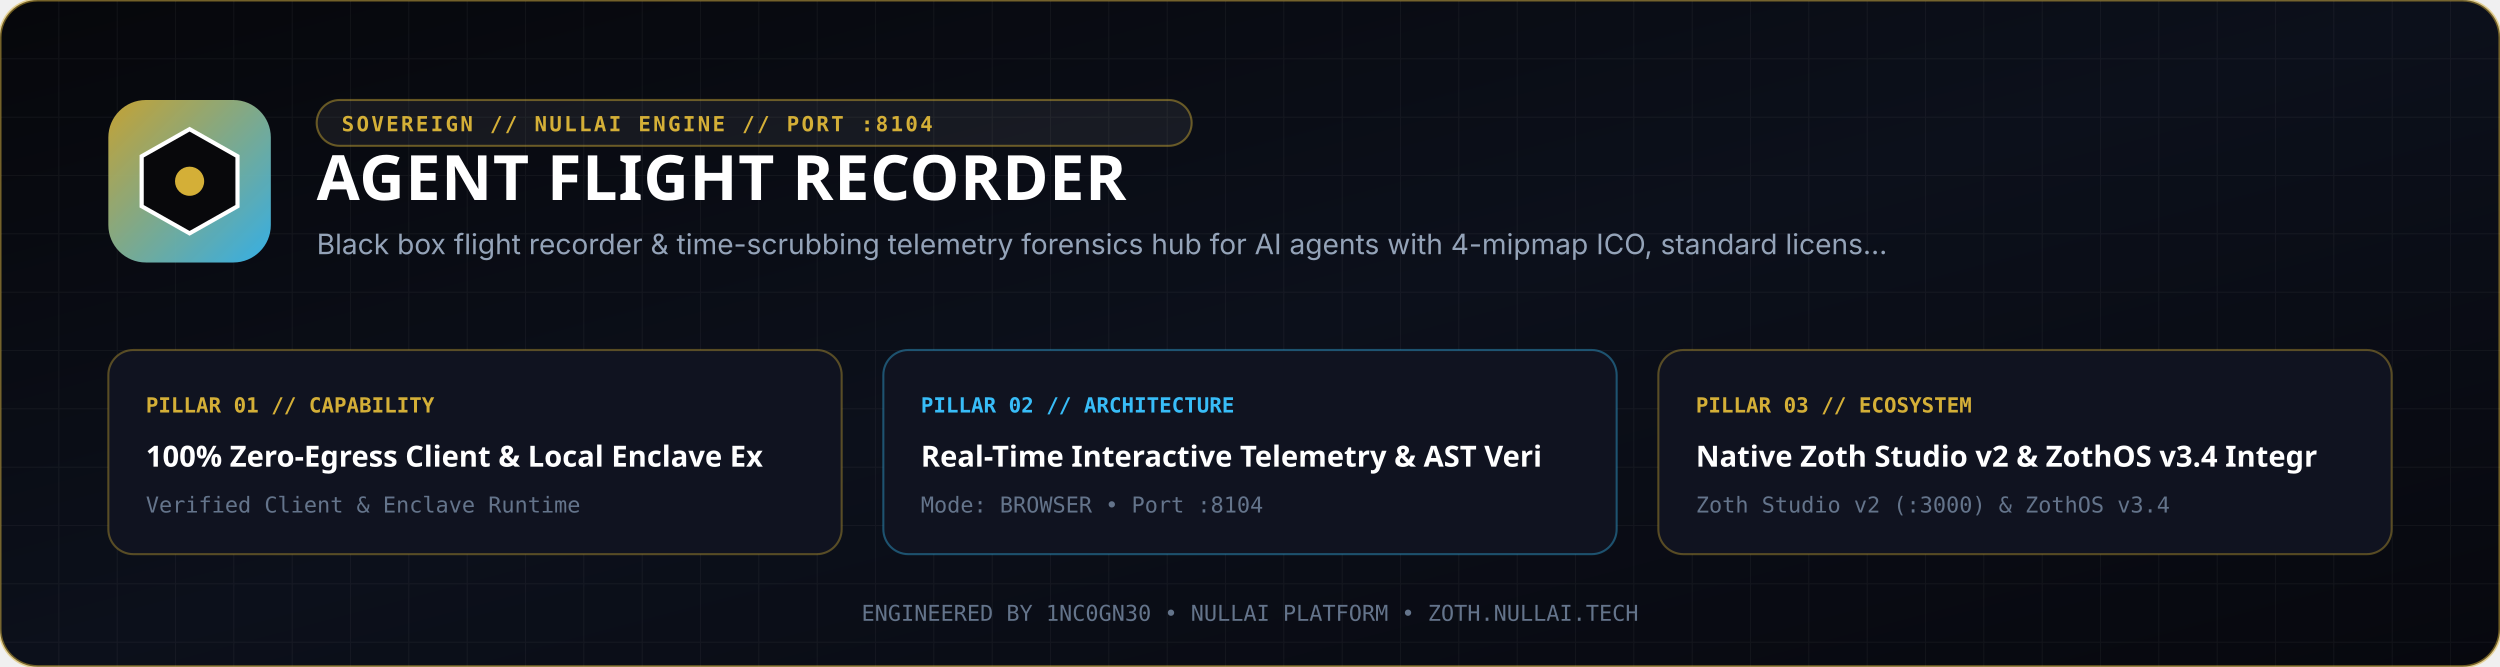
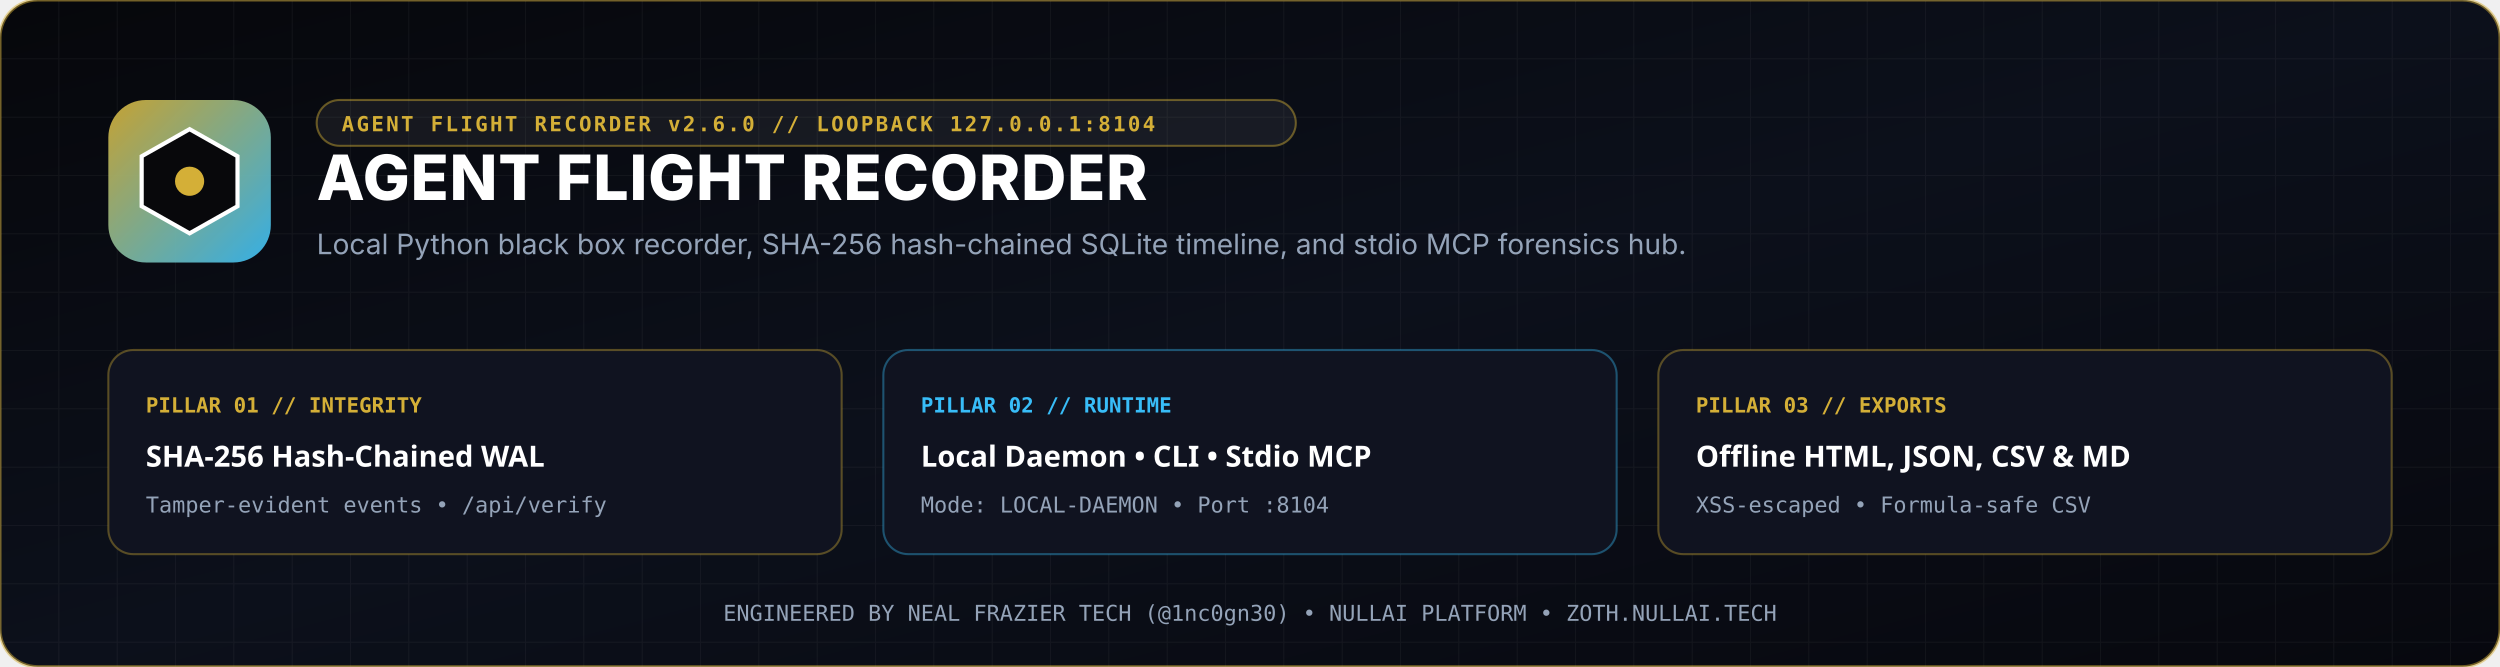
<svg xmlns="http://www.w3.org/2000/svg" viewBox="0 0 1200 320" width="100%" height="100%">
  <defs>
    <linearGradient id="bg" x1="0%" y1="0%" x2="100%" y2="100%">
      <stop offset="0%" stop-color="#06070B" />
      <stop offset="50%" stop-color="#0C101B" />
      <stop offset="100%" stop-color="#07080E" />
    </linearGradient>
    <linearGradient id="accent" x1="0%" y1="0%" x2="100%" y2="100%">
      <stop offset="0%" stop-color="#D4AF37" />
      <stop offset="100%" stop-color="#38BDF8" />
    </linearGradient>
    <pattern id="grid" width="28" height="28" patternUnits="userSpaceOnUse">
      <path d="M 28 0 L 0 0 0 28" fill="none" stroke="rgba(255,255,255,0.04)" stroke-width="1" />
    </pattern>
  </defs>
  <rect width="1200" height="320" rx="18" fill="url(#bg)" stroke="#D4AF37" stroke-opacity="0.5" stroke-width="1.5" />
  <rect width="1200" height="320" rx="18" fill="url(#grid)" />
  <g transform="translate(52, 48)">
    <rect width="78" height="78" rx="18" fill="url(#accent)" opacity="0.92" />
    <polygon points="39,14 62,27 62,51 39,64 16,51 16,27" fill="#08080B" stroke="#FFFFFF" stroke-width="2" />
    <circle cx="39" cy="39" r="7" fill="#D4AF37" />
  </g>
  <g transform="translate(152, 62)">
-     <rect x="0" y="-14" width="420" height="22" rx="11" fill="rgba(255,255,255,0.06)" stroke="#D4AF37" stroke-opacity="0.45" />
-     <text x="12" y="1" fill="#D4AF37" font-family="JetBrains Mono, monospace" font-size="10" font-weight="700" letter-spacing="1.1">SOVEREIGN // NULLAI ENGINE // PORT :8104</text>
-     <text x="0" y="34" fill="#FFFFFF" font-family="Syne, Space Grotesk, sans-serif" font-size="30" font-weight="800" letter-spacing="0.4">AGENT FLIGHT RECORDER</text>
-     <text x="0" y="60" fill="#94A3B8" font-family="Inter, sans-serif" font-size="13.5">Black box flight recorder &amp; time-scrubbing telemetry forensics hub for AI agents with 4-mipmap ICO, standard licens...</text>
+     <rect x="0" y="-14" width="470" height="22" rx="11" fill="rgba(255,255,255,0.06)" stroke="#D4AF37" stroke-opacity="0.45" />
+     <text x="12" y="1" fill="#D4AF37" font-family="ui-monospace, monospace" font-size="10" font-weight="700" letter-spacing="1.1">AGENT FLIGHT RECORDER v2.6.0 // LOOPBACK 127.0.0.1:8104</text>
+     <text x="0" y="34" fill="#FFFFFF" font-family="system-ui, -apple-system, sans-serif" font-size="30" font-weight="800" letter-spacing="0.4">AGENT FLIGHT RECORDER</text>
+     <text x="0" y="60" fill="#94A3B8" font-family="system-ui, -apple-system, sans-serif" font-size="13.5">Local Python black box recorder, SHA-256 hash-chained SQLite timeline, and stdio MCP forensics hub.</text>
  </g>
  <g transform="translate(52, 168)">
    <rect x="0" y="0" width="352" height="98" rx="12" fill="#101320" stroke="#D4AF37" stroke-opacity="0.38" />
-     <text x="18" y="30" fill="#D4AF37" font-family="JetBrains Mono, monospace" font-size="10" font-weight="700">PILLAR 01 // CAPABILITY</text>
-     <text x="18" y="56" fill="#FFFFFF" font-family="Space Grotesk, sans-serif" font-size="14" font-weight="700">100% Zero-Egress Client &amp; Local Enclave Ex</text>
-     <text x="18" y="78" fill="#64748B" font-family="JetBrains Mono, monospace" font-size="10.5">Verified Client &amp; Enclave Runtime</text>
+     <text x="18" y="30" fill="#D4AF37" font-family="ui-monospace, monospace" font-size="10" font-weight="700">PILLAR 01 // INTEGRITY</text>
+     <text x="18" y="56" fill="#FFFFFF" font-family="system-ui, sans-serif" font-size="14" font-weight="700">SHA-256 Hash-Chained WAL</text>
+     <text x="18" y="78" fill="#94A3B8" font-family="ui-monospace, monospace" font-size="10.5">Tamper-evident events • /api/verify</text>
    <rect x="372" y="0" width="352" height="98" rx="12" fill="#101320" stroke="#38BDF8" stroke-opacity="0.38" />
-     <text x="390" y="30" fill="#38BDF8" font-family="JetBrains Mono, monospace" font-size="10" font-weight="700">PILLAR 02 // ARCHITECTURE</text>
-     <text x="390" y="56" fill="#FFFFFF" font-family="Space Grotesk, sans-serif" font-size="14" font-weight="700">Real-Time Interactive Telemetry &amp; AST Veri</text>
-     <text x="390" y="78" fill="#64748B" font-family="JetBrains Mono, monospace" font-size="10.5">Mode: BROWSER • Port :8104</text>
+     <text x="390" y="30" fill="#38BDF8" font-family="ui-monospace, monospace" font-size="10" font-weight="700">PILLAR 02 // RUNTIME</text>
+     <text x="390" y="56" fill="#FFFFFF" font-family="system-ui, sans-serif" font-size="14" font-weight="700">Local Daemon • CLI • Stdio MCP</text>
+     <text x="390" y="78" fill="#94A3B8" font-family="ui-monospace, monospace" font-size="10.5">Mode: LOCAL-DAEMON • Port :8104</text>
    <rect x="744" y="0" width="352" height="98" rx="12" fill="#101320" stroke="#D4AF37" stroke-opacity="0.38" />
-     <text x="762" y="30" fill="#D4AF37" font-family="JetBrains Mono, monospace" font-size="10" font-weight="700">PILLAR 03 // ECOSYSTEM</text>
-     <text x="762" y="56" fill="#FFFFFF" font-family="Space Grotesk, sans-serif" font-size="14" font-weight="700">Native Zoth Studio v2 &amp; ZothOS v3.4 Integr</text>
-     <text x="762" y="78" fill="#64748B" font-family="JetBrains Mono, monospace" font-size="10.5">Zoth Studio v2 (:3000) &amp; ZothOS v3.4</text>
+     <text x="762" y="30" fill="#D4AF37" font-family="ui-monospace, monospace" font-size="10" font-weight="700">PILLAR 03 // EXPORTS</text>
+     <text x="762" y="56" fill="#FFFFFF" font-family="system-ui, sans-serif" font-size="14" font-weight="700">Offline HTML, JSON, CSV &amp; MD</text>
+     <text x="762" y="78" fill="#94A3B8" font-family="ui-monospace, monospace" font-size="10.5">XSS-escaped • Formula-safe CSV</text>
  </g>
-   <text x="600" y="298" text-anchor="middle" fill="#64748B" font-family="JetBrains Mono, monospace" font-size="10.5">
-     ENGINEERED BY 1NC0GN30  •  NULLAI PLATFORM  •  ZOTH.NULLAI.TECH
+   <text x="600" y="298" text-anchor="middle" fill="#94A3B8" font-family="ui-monospace, monospace" font-size="10.5">
+     ENGINEERED BY NEAL FRAZIER TECH (@1nc0gn30)  •  NULLAI PLATFORM  •  ZOTH.NULLAI.TECH
  </text>
</svg>
